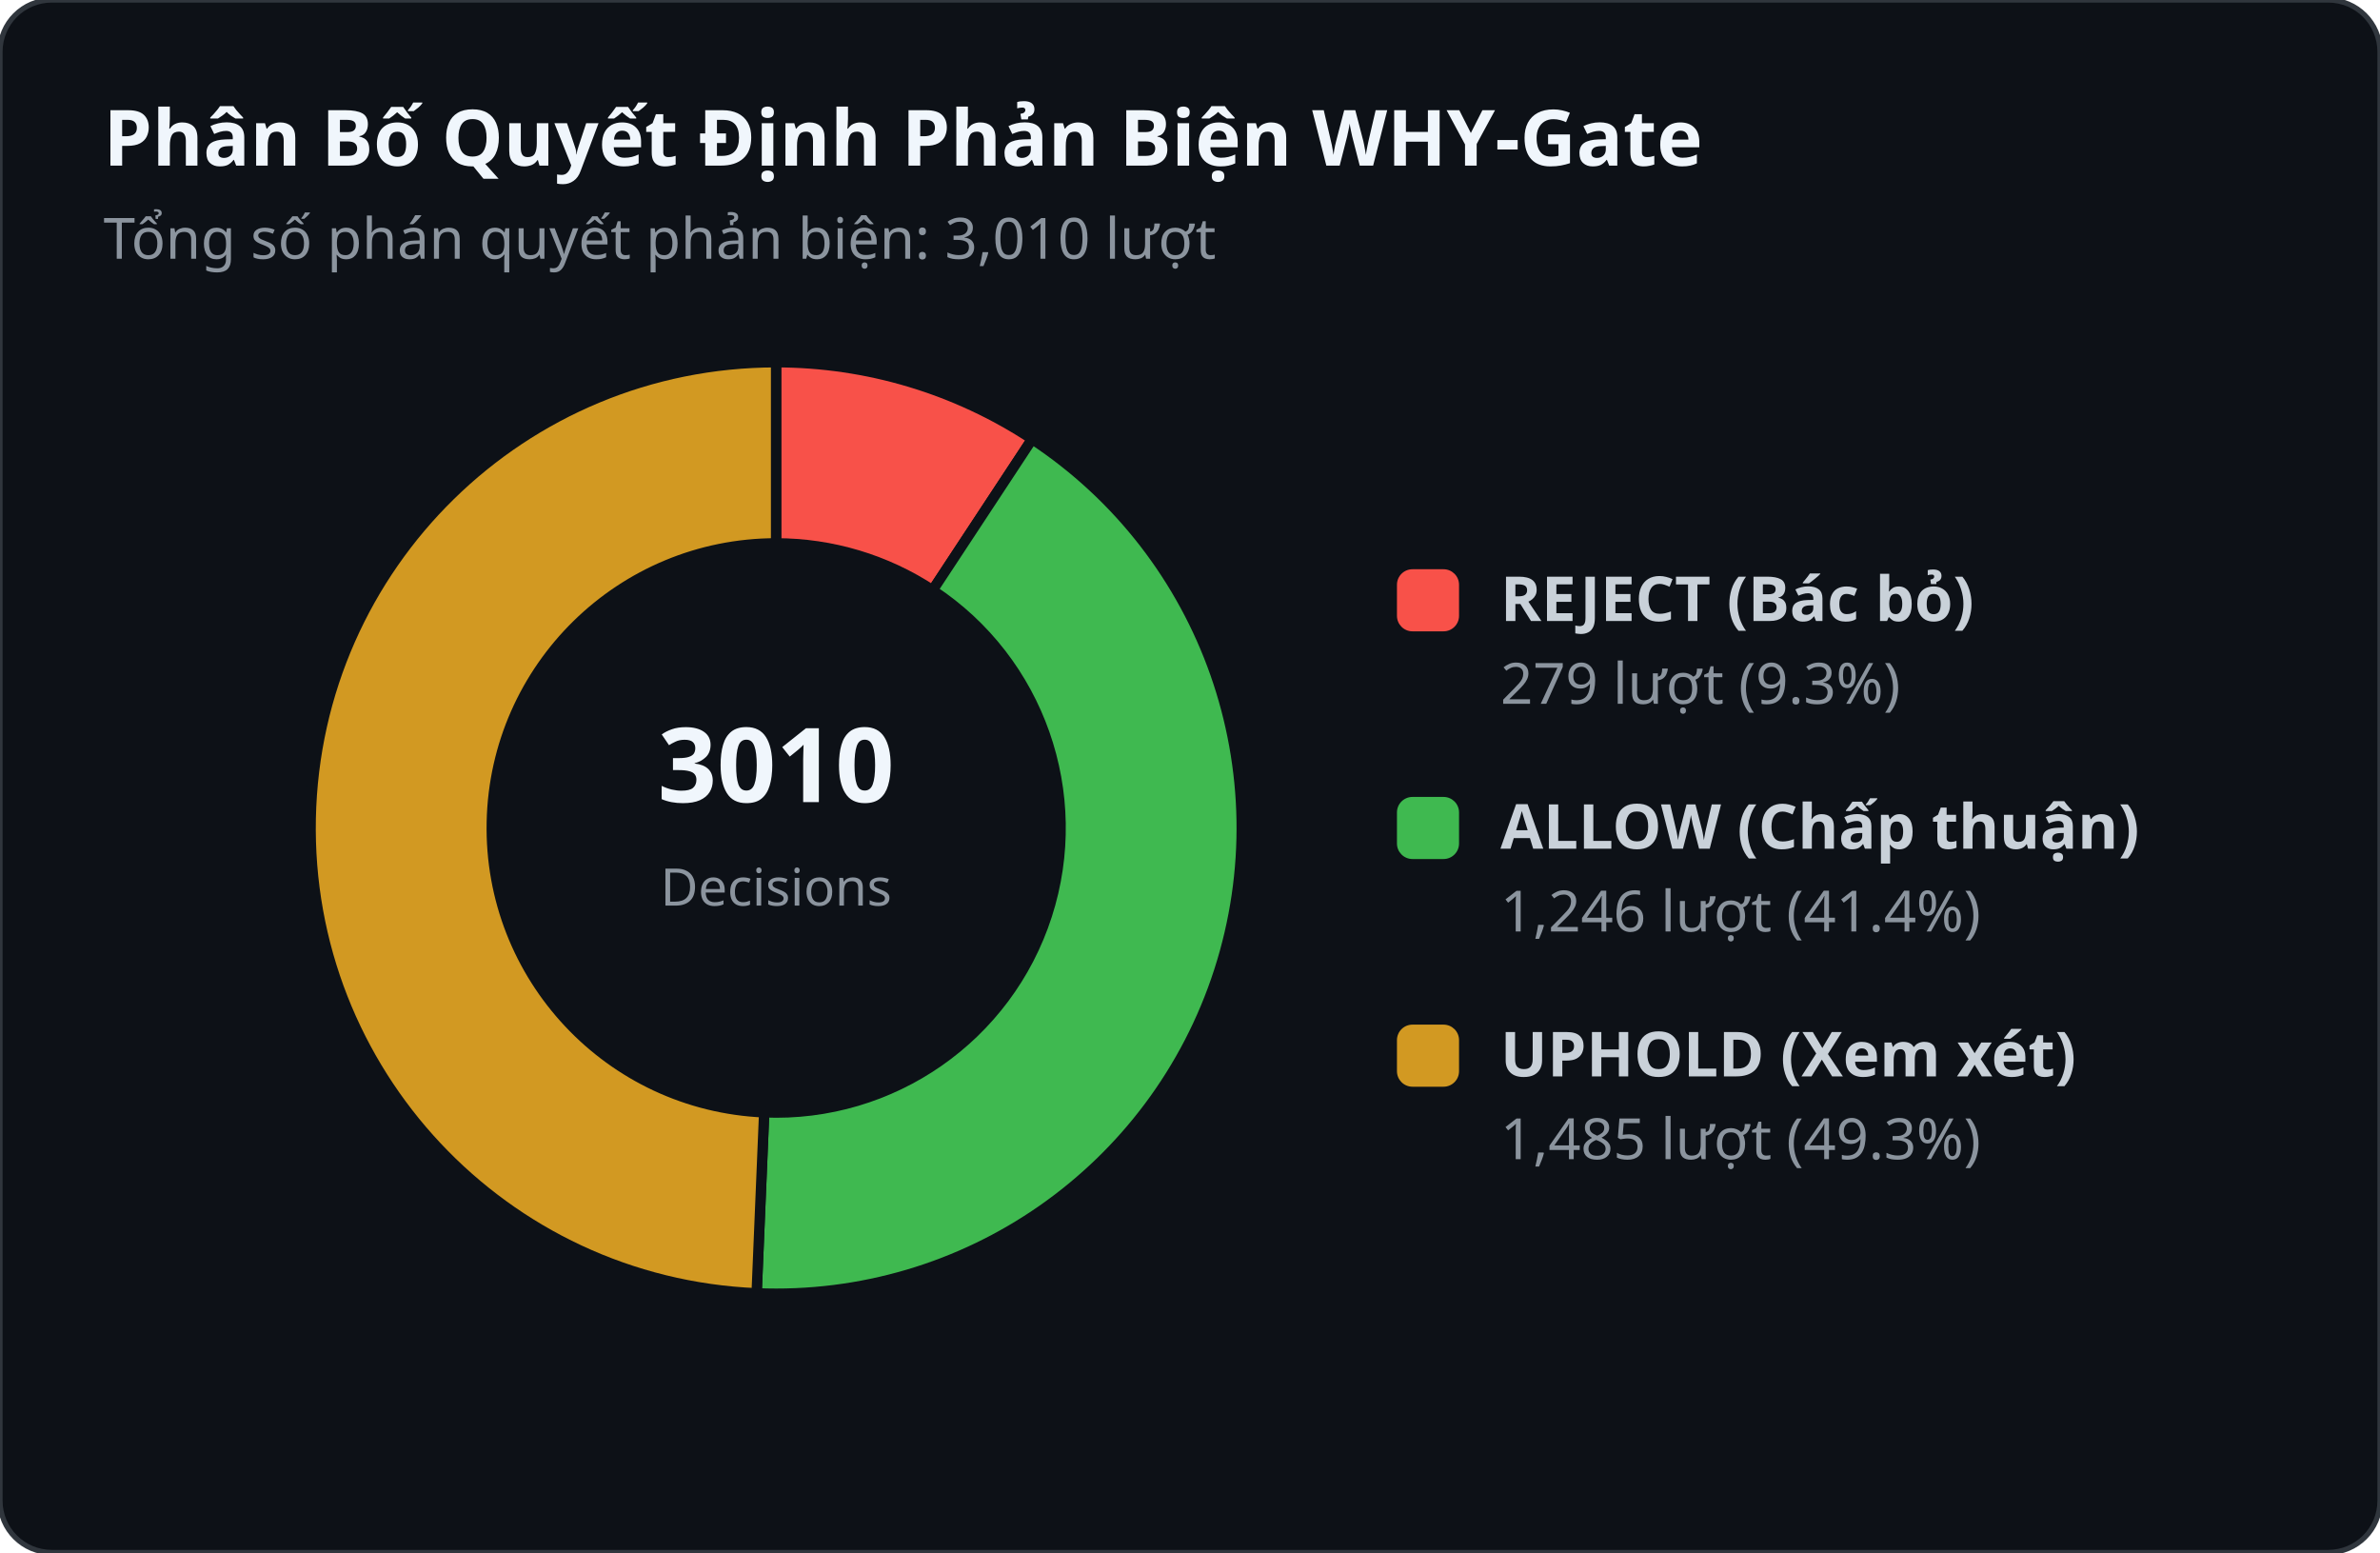
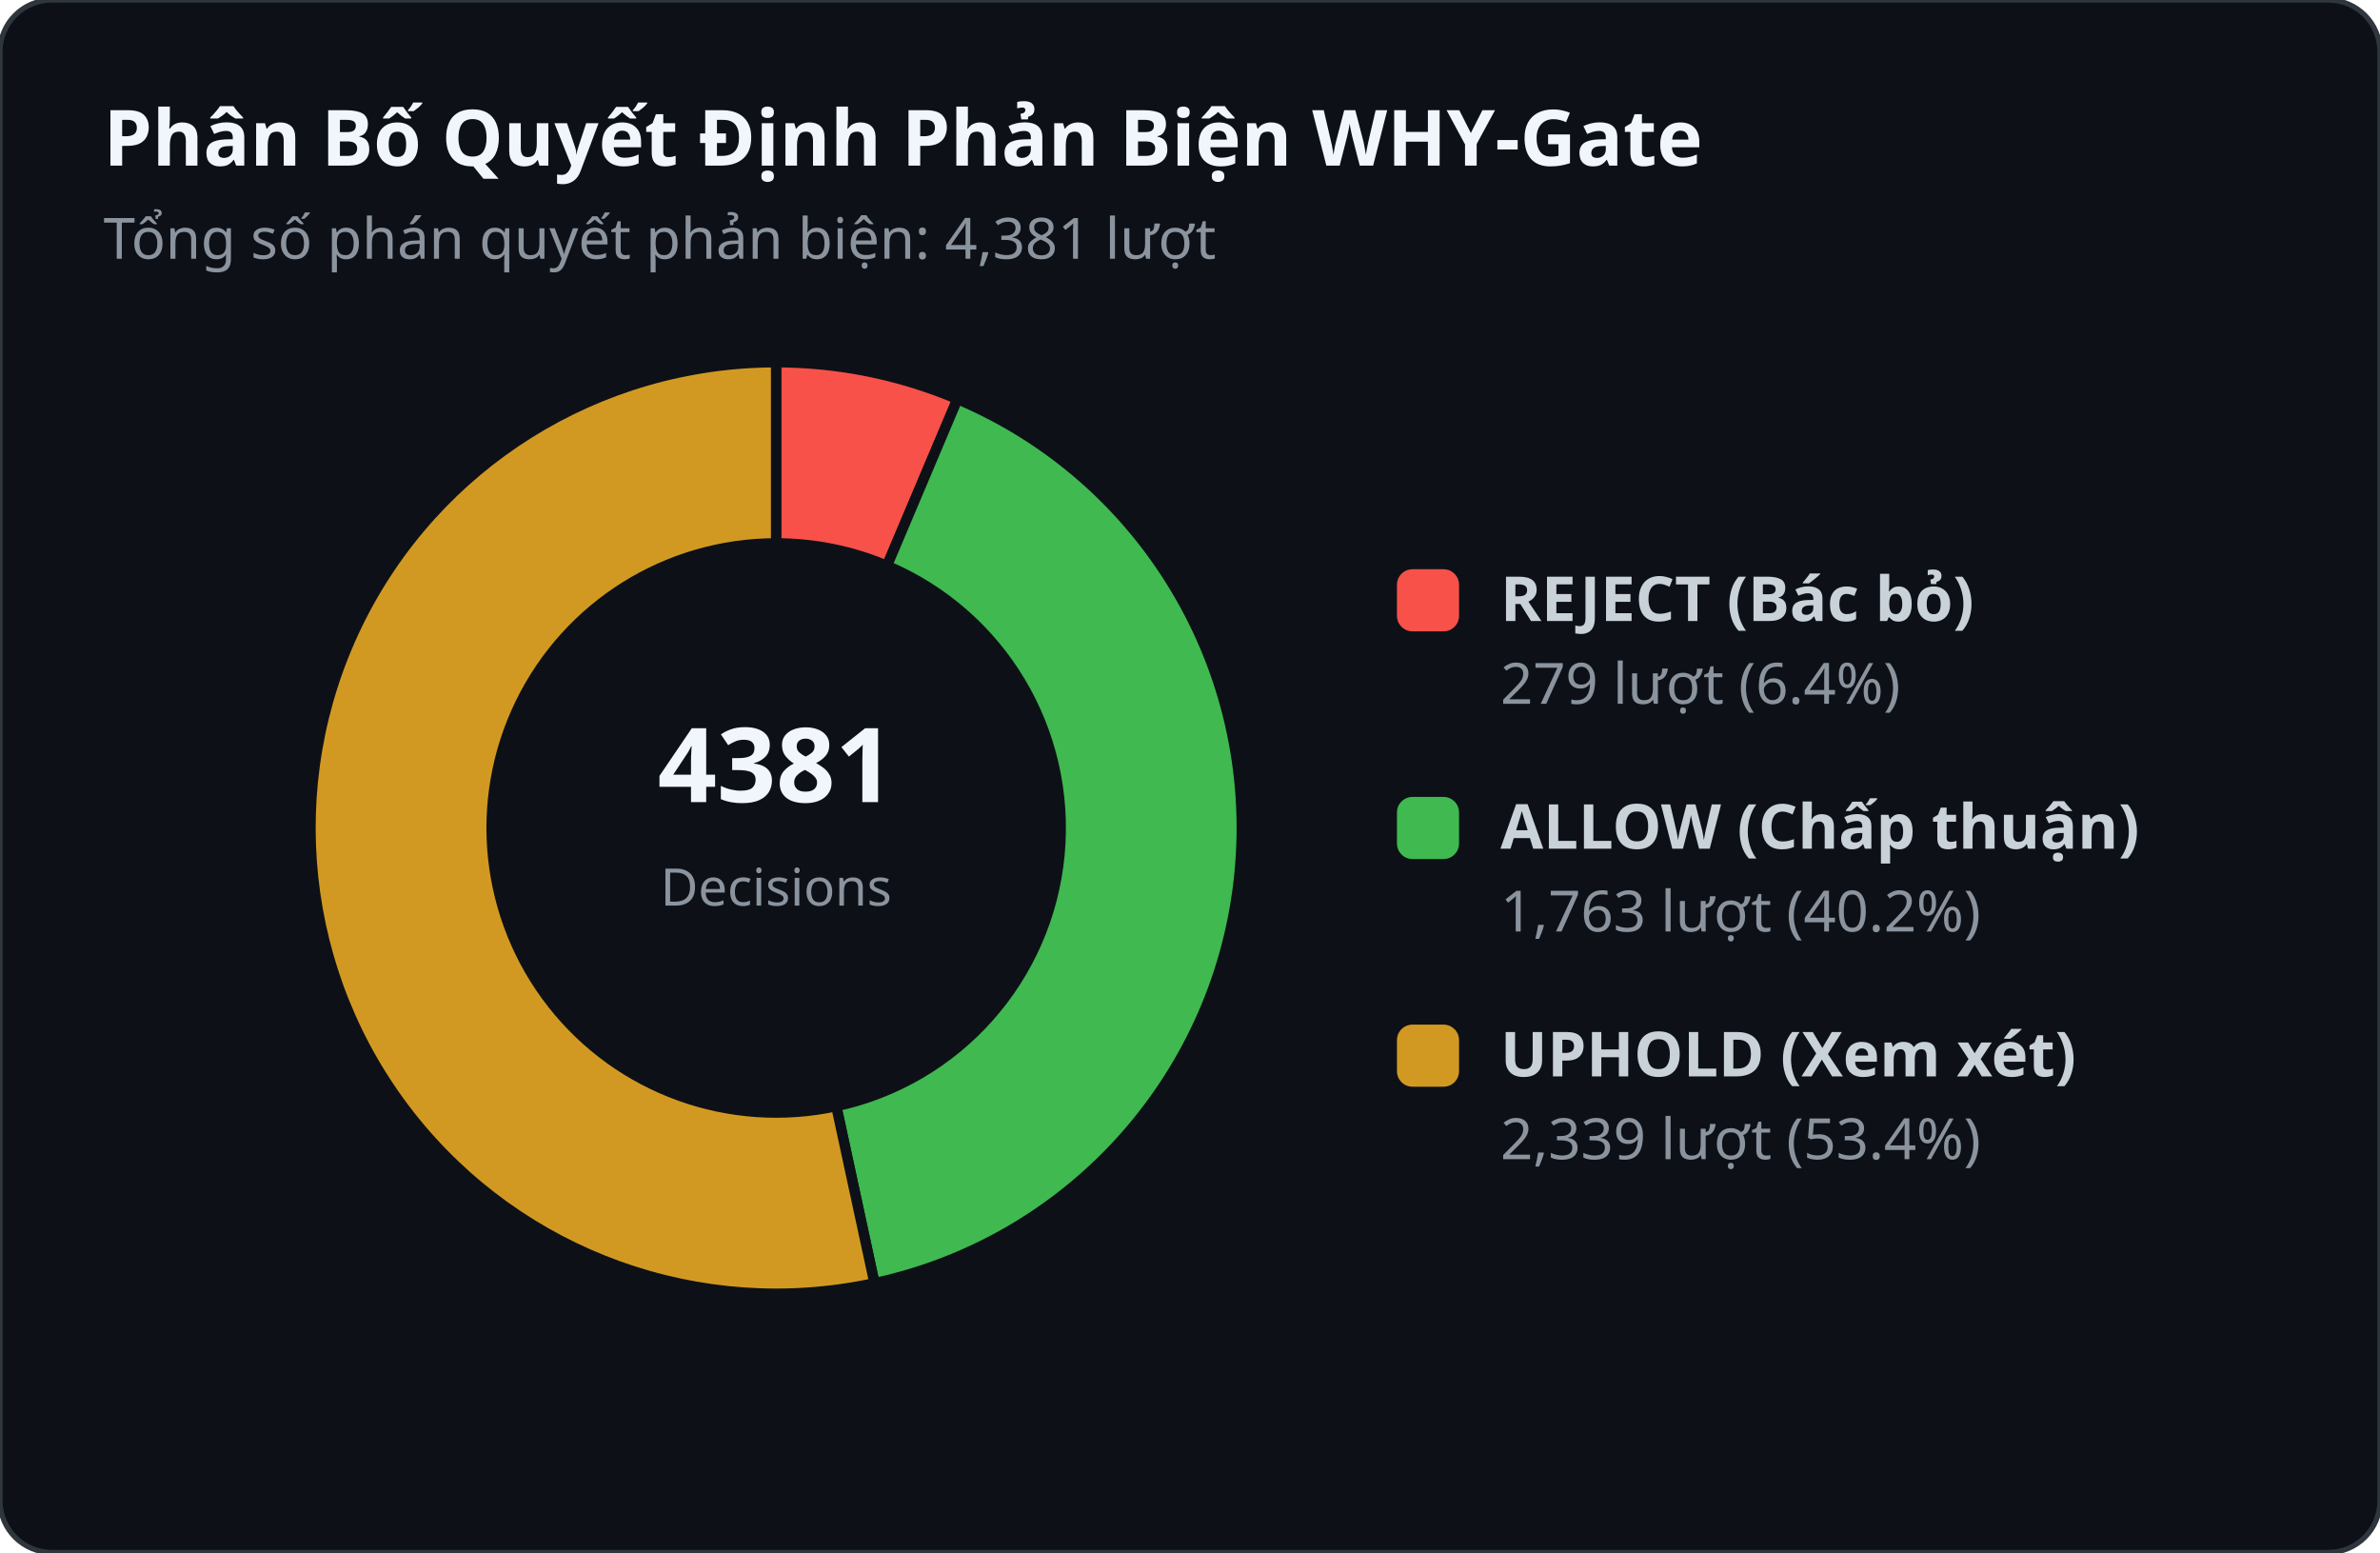
<svg xmlns="http://www.w3.org/2000/svg" width="460" height="300" viewBox="0 0 460 300">
  <rect width="460" height="300" rx="10" fill="#0d1117" stroke="#30363d" stroke-width="1" />
  <text x="20" y="32" font-family="sans-serif" font-size="15" font-weight="600" fill="#f0f6fc">Phân Bố Quyết Định Phản Biện WHY-Gate</text>
-   <text x="20" y="50" font-family="sans-serif" font-size="11" fill="#8b949e">Tổng số phán quyết phản biện: 3,010 lượt</text>
+   <text x="20" y="50" font-family="sans-serif" font-size="11" fill="#8b949e">Tổng số phán quyết phản biện: 4,381 lượt</text>
  <circle cx="150" cy="160" r="90" fill="none" stroke="#30363d" stroke-width="1" />
-   <path d="M 150.00 70.00 A 90 90 0 0 1 199.50 84.84 L 180.25 114.07 A 55 55 0 0 0 150.00 105.00 Z" fill="#f85149" stroke="#0d1117" stroke-width="2" />
-   <path d="M 199.50 84.84 A 90 90 0 0 1 146.24 249.92 L 147.70 214.95 A 55 55 0 0 0 180.25 114.07 Z" fill="#3fb950" stroke="#0d1117" stroke-width="2" />
-   <path d="M 146.24 249.92 A 90 90 0 0 1 150.00 70.00 L 150.00 105.00 A 55 55 0 0 0 147.70 214.95 Z" fill="#d29922" stroke="#0d1117" stroke-width="2" />
-   <text x="150" y="155" text-anchor="middle" font-family="sans-serif" font-size="20" font-weight="700" fill="#f0f6fc">3010</text>
+   <path d="M 150.00 70.00 A 90 90 0 0 1 185.06 77.11 L 171.43 109.34 A 55 55 0 0 0 150.00 105.00 Z" fill="#f85149" stroke="#0d1117" stroke-width="2" />
+   <path d="M 185.06 77.11 A 90 90 0 0 1 169.02 247.97 L 161.63 213.76 A 55 55 0 0 0 171.43 109.34 Z" fill="#3fb950" stroke="#0d1117" stroke-width="2" />
+   <path d="M 169.02 247.97 A 90 90 0 1 1 150.00 70.00 L 150.00 105.00 A 55 55 0 1 0 161.63 213.76 Z" fill="#d29922" stroke="#0d1117" stroke-width="2" />
+   <text x="150" y="155" text-anchor="middle" font-family="sans-serif" font-size="20" font-weight="700" fill="#f0f6fc">4381</text>
  <text x="150" y="175" text-anchor="middle" font-family="sans-serif" font-size="10" fill="#8b949e">Decisions</text>
  <rect x="270" y="110" width="12" height="12" rx="3" fill="#f85149" />
  <text x="290" y="120" font-family="sans-serif" font-size="12" font-weight="600" fill="#c9d1d9">REJECT (Bác bỏ)</text>
-   <text x="290" y="136" font-family="sans-serif" font-size="11" fill="#8b949e">279 lượt (9.3%)</text>
+   <text x="290" y="136" font-family="sans-serif" font-size="11" fill="#8b949e">279 lượt (6.4%)</text>
  <rect x="270" y="154" width="12" height="12" rx="3" fill="#3fb950" />
  <text x="290" y="164" font-family="sans-serif" font-size="12" font-weight="600" fill="#c9d1d9">ALLOW (Chấp thuận)</text>
-   <text x="290" y="180" font-family="sans-serif" font-size="11" fill="#8b949e">1,246 lượt (41.4%)</text>
+   <text x="290" y="180" font-family="sans-serif" font-size="11" fill="#8b949e">1,763 lượt (40.2%)</text>
  <rect x="270" y="198" width="12" height="12" rx="3" fill="#d29922" />
  <text x="290" y="208" font-family="sans-serif" font-size="12" font-weight="600" fill="#c9d1d9">UPHOLD (Xem xét)</text>
-   <text x="290" y="224" font-family="sans-serif" font-size="11" fill="#8b949e">1,485 lượt (49.3%)</text>
+   <text x="290" y="224" font-family="sans-serif" font-size="11" fill="#8b949e">2,339 lượt (53.4%)</text>
</svg>
